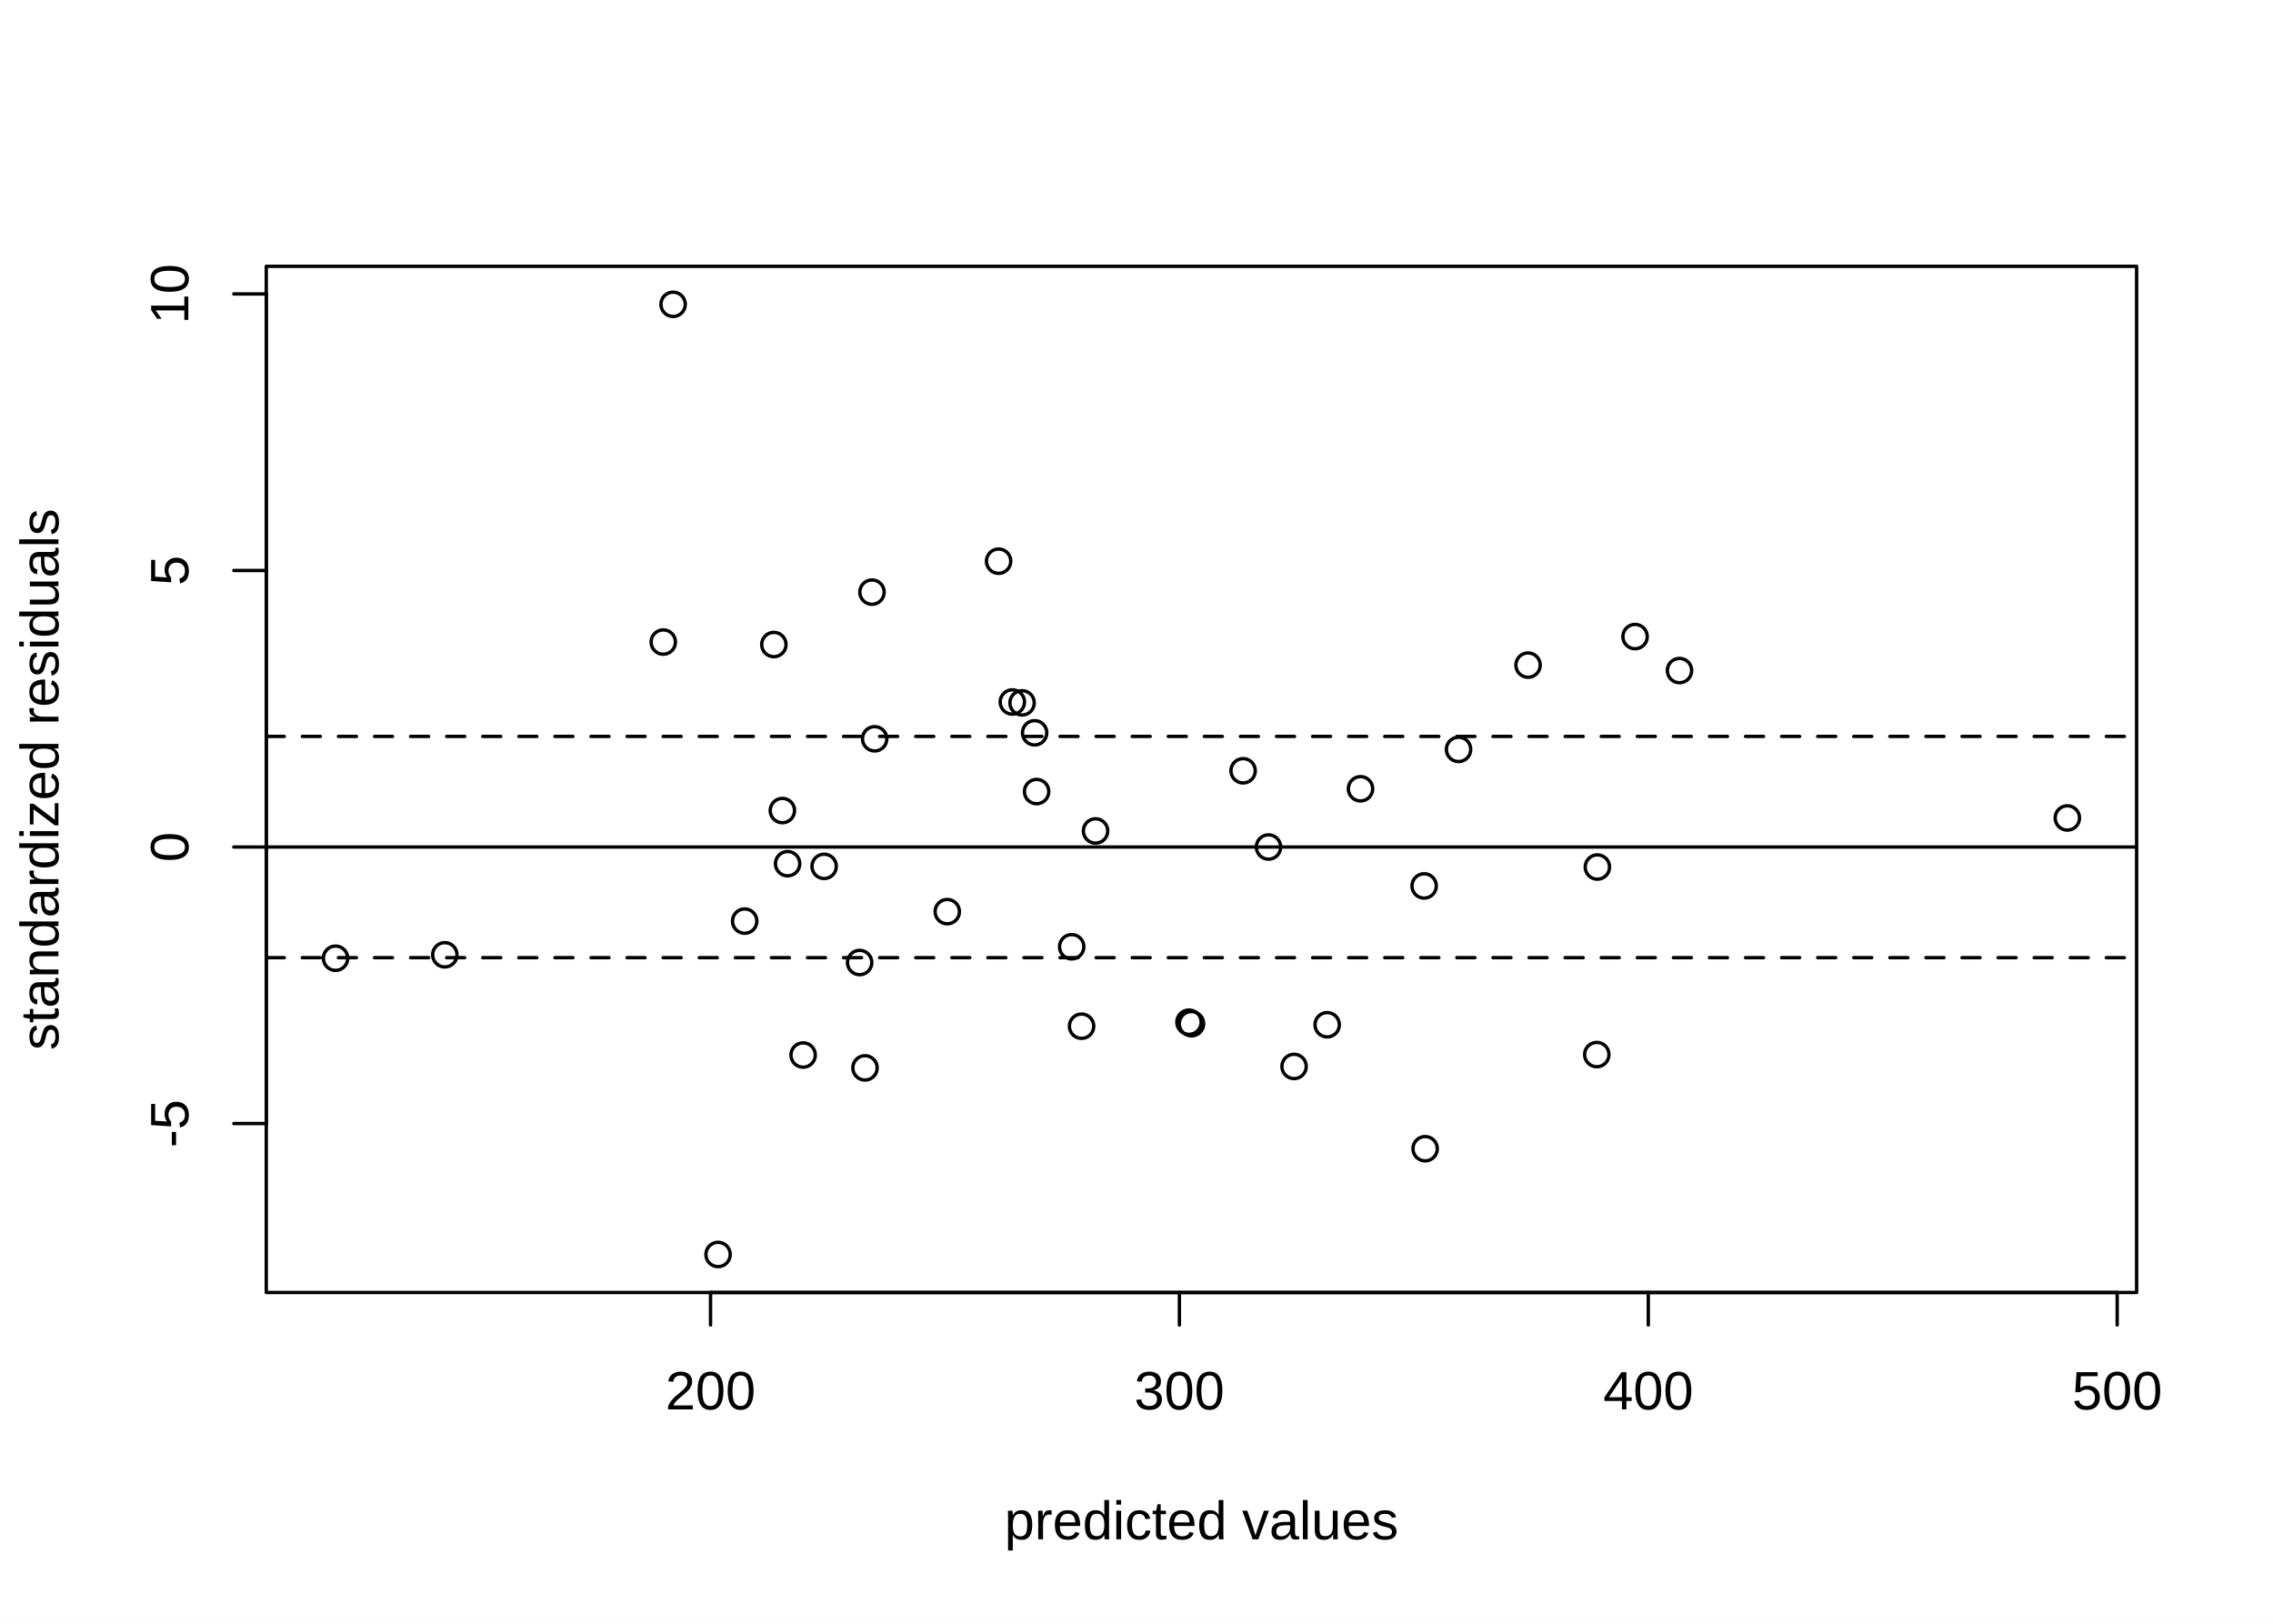
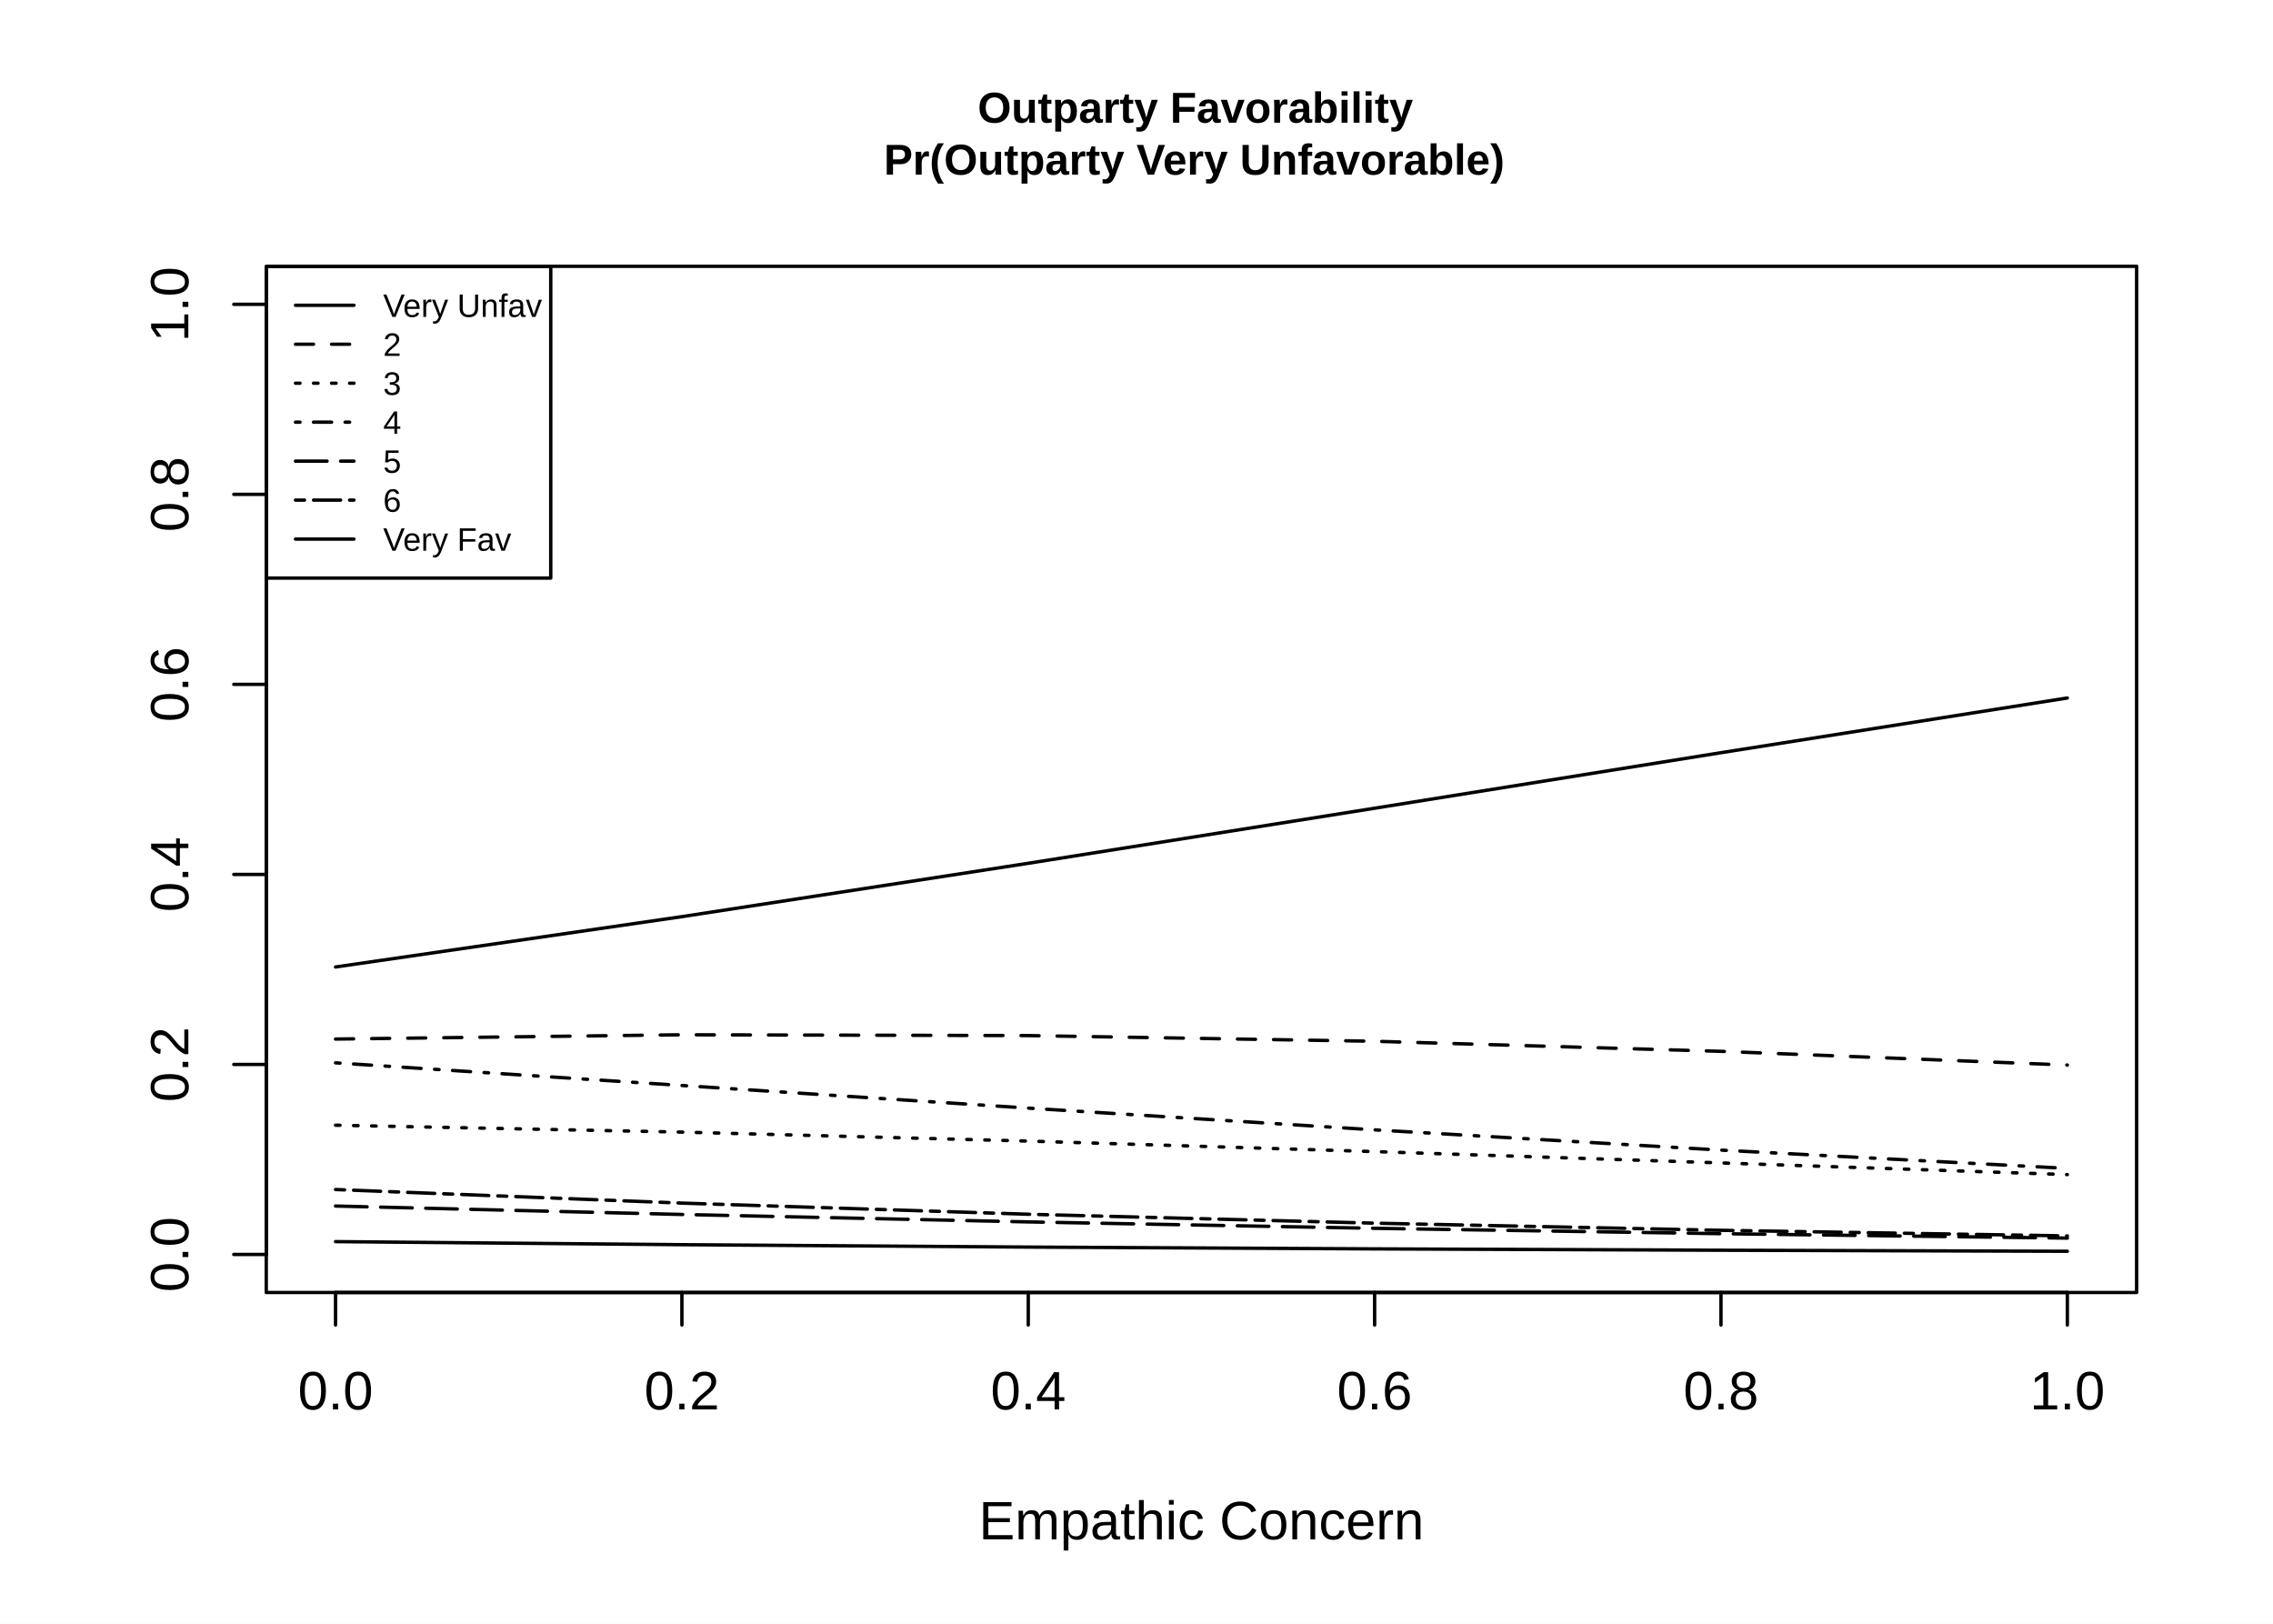
<svg xmlns="http://www.w3.org/2000/svg" viewBox="0 0 504.00 360.00">
  <defs>
    <style type="text/css">
    line, polyline, polygon, path, rect, circle {
      fill: none;
      stroke: #000000;
      stroke-linecap: round;
      stroke-linejoin: round;
      stroke-miterlimit: 10.00;
    }
  </style>
  </defs>
  <rect width="100%" height="100%" style="stroke: none; fill: #FFFFFF;" />
  <defs>
    <clipPath id="cpNTkuMDR8NDczLjc2fDI4Ni41Nnw1OS4wNA==">
      <rect x="59.04" y="59.04" width="414.72" height="227.52" />
    </clipPath>
  </defs>
-   <circle cx="191.80" cy="236.76" r="2.70" style="stroke-width: 0.75;" clip-path="url(#cpNTkuMDR8NDczLjc2fDI4Ni41Nnw1OS4wNA==)" />
-   <circle cx="178.08" cy="233.91" r="2.70" style="stroke-width: 0.75;" clip-path="url(#cpNTkuMDR8NDczLjc2fDI4Ni41Nnw1OS4wNA==)" />
-   <circle cx="165.12" cy="204.22" r="2.70" style="stroke-width: 0.75;" clip-path="url(#cpNTkuMDR8NDczLjc2fDI4Ni41Nnw1OS4wNA==)" />
-   <circle cx="149.25" cy="67.47" r="2.70" style="stroke-width: 0.75;" clip-path="url(#cpNTkuMDR8NDczLjc2fDI4Ni41Nnw1OS4wNA==)" />
-   <circle cx="159.22" cy="278.13" r="2.70" style="stroke-width: 0.75;" clip-path="url(#cpNTkuMDR8NDczLjc2fDI4Ni41Nnw1OS4wNA==)" />
-   <circle cx="147.07" cy="142.35" r="2.70" style="stroke-width: 0.75;" clip-path="url(#cpNTkuMDR8NDczLjc2fDI4Ni41Nnw1OS4wNA==)" />
-   <circle cx="237.63" cy="209.91" r="2.70" style="stroke-width: 0.75;" clip-path="url(#cpNTkuMDR8NDczLjc2fDI4Ni41Nnw1OS4wNA==)" />
-   <circle cx="221.42" cy="124.42" r="2.70" style="stroke-width: 0.75;" clip-path="url(#cpNTkuMDR8NDczLjc2fDI4Ni41Nnw1OS4wNA==)" />
-   <circle cx="354.06" cy="233.81" r="2.70" style="stroke-width: 0.75;" clip-path="url(#cpNTkuMDR8NDczLjc2fDI4Ni41Nnw1OS4wNA==)" />
-   <circle cx="338.82" cy="147.46" r="2.70" style="stroke-width: 0.75;" clip-path="url(#cpNTkuMDR8NDczLjc2fDI4Ni41Nnw1OS4wNA==)" />
-   <circle cx="315.78" cy="196.42" r="2.70" style="stroke-width: 0.75;" clip-path="url(#cpNTkuMDR8NDczLjc2fDI4Ni41Nnw1OS4wNA==)" />
-   <circle cx="301.67" cy="174.88" r="2.70" style="stroke-width: 0.75;" clip-path="url(#cpNTkuMDR8NDczLjc2fDI4Ni41Nnw1OS4wNA==)" />
-   <circle cx="458.40" cy="181.35" r="2.70" style="stroke-width: 0.75;" clip-path="url(#cpNTkuMDR8NDczLjc2fDI4Ni41Nnw1OS4wNA==)" />
-   <circle cx="275.64" cy="170.89" r="2.70" style="stroke-width: 0.75;" clip-path="url(#cpNTkuMDR8NDczLjc2fDI4Ni41Nnw1OS4wNA==)" />
-   <circle cx="193.35" cy="131.28" r="2.70" style="stroke-width: 0.75;" clip-path="url(#cpNTkuMDR8NDczLjc2fDI4Ni41Nnw1OS4wNA==)" />
-   <circle cx="316.00" cy="254.68" r="2.70" style="stroke-width: 0.75;" clip-path="url(#cpNTkuMDR8NDczLjc2fDI4Ni41Nnw1OS4wNA==)" />
-   <circle cx="173.48" cy="179.71" r="2.70" style="stroke-width: 0.75;" clip-path="url(#cpNTkuMDR8NDczLjc2fDI4Ni41Nnw1OS4wNA==)" />
-   <circle cx="182.74" cy="192.08" r="2.70" style="stroke-width: 0.75;" clip-path="url(#cpNTkuMDR8NDczLjc2fDI4Ni41Nnw1OS4wNA==)" />
-   <circle cx="174.64" cy="191.49" r="2.70" style="stroke-width: 0.75;" clip-path="url(#cpNTkuMDR8NDczLjc2fDI4Ni41Nnw1OS4wNA==)" />
-   <circle cx="239.82" cy="227.52" r="2.70" style="stroke-width: 0.75;" clip-path="url(#cpNTkuMDR8NDczLjc2fDI4Ni41Nnw1OS4wNA==)" />
-   <circle cx="224.47" cy="155.64" r="2.70" style="stroke-width: 0.75;" clip-path="url(#cpNTkuMDR8NDczLjc2fDI4Ni41Nnw1OS4wNA==)" />
-   <circle cx="210.04" cy="202.12" r="2.70" style="stroke-width: 0.75;" clip-path="url(#cpNTkuMDR8NDczLjc2fDI4Ni41Nnw1OS4wNA==)" />
-   <circle cx="193.94" cy="163.80" r="2.70" style="stroke-width: 0.75;" clip-path="url(#cpNTkuMDR8NDczLjc2fDI4Ni41Nnw1OS4wNA==)" />
-   <circle cx="281.27" cy="187.79" r="2.70" style="stroke-width: 0.75;" clip-path="url(#cpNTkuMDR8NDczLjc2fDI4Ni41Nnw1OS4wNA==)" />
-   <circle cx="190.61" cy="213.40" r="2.70" style="stroke-width: 0.75;" clip-path="url(#cpNTkuMDR8NDczLjc2fDI4Ni41Nnw1OS4wNA==)" />
-   <circle cx="171.59" cy="142.90" r="2.70" style="stroke-width: 0.75;" clip-path="url(#cpNTkuMDR8NDczLjc2fDI4Ni41Nnw1OS4wNA==)" />
-   <circle cx="264.19" cy="226.97" r="2.70" style="stroke-width: 0.75;" clip-path="url(#cpNTkuMDR8NDczLjc2fDI4Ni41Nnw1OS4wNA==)" />
-   <circle cx="229.41" cy="162.47" r="2.70" style="stroke-width: 0.75;" clip-path="url(#cpNTkuMDR8NDczLjc2fDI4Ni41Nnw1OS4wNA==)" />
-   <circle cx="372.40" cy="148.67" r="2.70" style="stroke-width: 0.75;" clip-path="url(#cpNTkuMDR8NDczLjc2fDI4Ni41Nnw1OS4wNA==)" />
-   <circle cx="362.55" cy="141.14" r="2.70" style="stroke-width: 0.75;" clip-path="url(#cpNTkuMDR8NDczLjc2fDI4Ni41Nnw1OS4wNA==)" />
-   <circle cx="323.41" cy="166.15" r="2.70" style="stroke-width: 0.75;" clip-path="url(#cpNTkuMDR8NDczLjc2fDI4Ni41Nnw1OS4wNA==)" />
-   <circle cx="294.28" cy="227.20" r="2.70" style="stroke-width: 0.75;" clip-path="url(#cpNTkuMDR8NDczLjc2fDI4Ni41Nnw1OS4wNA==)" />
-   <circle cx="286.94" cy="236.44" r="2.70" style="stroke-width: 0.75;" clip-path="url(#cpNTkuMDR8NDczLjc2fDI4Ni41Nnw1OS4wNA==)" />
-   <circle cx="263.64" cy="226.63" r="2.70" style="stroke-width: 0.75;" clip-path="url(#cpNTkuMDR8NDczLjc2fDI4Ni41Nnw1OS4wNA==)" />
-   <circle cx="242.92" cy="184.23" r="2.70" style="stroke-width: 0.75;" clip-path="url(#cpNTkuMDR8NDczLjc2fDI4Ni41Nnw1OS4wNA==)" />
-   <circle cx="226.63" cy="155.83" r="2.70" style="stroke-width: 0.75;" clip-path="url(#cpNTkuMDR8NDczLjc2fDI4Ni41Nnw1OS4wNA==)" />
-   <circle cx="354.19" cy="192.23" r="2.70" style="stroke-width: 0.75;" clip-path="url(#cpNTkuMDR8NDczLjc2fDI4Ni41Nnw1OS4wNA==)" />
-   <circle cx="229.85" cy="175.50" r="2.70" style="stroke-width: 0.75;" clip-path="url(#cpNTkuMDR8NDczLjc2fDI4Ni41Nnw1OS4wNA==)" />
-   <circle cx="98.63" cy="211.69" r="2.70" style="stroke-width: 0.75;" clip-path="url(#cpNTkuMDR8NDczLjc2fDI4Ni41Nnw1OS4wNA==)" />
-   <circle cx="74.40" cy="212.45" r="2.70" style="stroke-width: 0.75;" clip-path="url(#cpNTkuMDR8NDczLjc2fDI4Ni41Nnw1OS4wNA==)" />
+   <polyline points="74.40,214.39 151.20,203.23 228.00,191.40 304.80,179.19 381.60,166.88 458.40,154.75 " style="stroke-width: 0.75;" clip-path="url(#cpNTkuMDR8NDczLjc2fDI4Ni41Nnw1OS4wNA==)" />
  <defs>
    <clipPath id="cpMC4wMHw1MDQuMDB8MzYwLjAwfDAuMDA=">
      <rect x="0.00" y="0.00" width="504.00" height="360.00" />
    </clipPath>
  </defs>
-   <line x1="157.55" y1="286.56" x2="469.45" y2="286.56" style="stroke-width: 0.75;" clip-path="url(#cpMC4wMHw1MDQuMDB8MzYwLjAwfDAuMDA=)" />
-   <line x1="157.55" y1="286.56" x2="157.55" y2="293.76" style="stroke-width: 0.75;" clip-path="url(#cpMC4wMHw1MDQuMDB8MzYwLjAwfDAuMDA=)" />
-   <line x1="261.51" y1="286.56" x2="261.51" y2="293.76" style="stroke-width: 0.75;" clip-path="url(#cpMC4wMHw1MDQuMDB8MzYwLjAwfDAuMDA=)" />
-   <line x1="365.48" y1="286.56" x2="365.48" y2="293.76" style="stroke-width: 0.75;" clip-path="url(#cpMC4wMHw1MDQuMDB8MzYwLjAwfDAuMDA=)" />
-   <line x1="469.45" y1="286.56" x2="469.45" y2="293.76" style="stroke-width: 0.75;" clip-path="url(#cpMC4wMHw1MDQuMDB8MzYwLjAwfDAuMDA=)" />
+   <line x1="74.40" y1="286.56" x2="458.40" y2="286.56" style="stroke-width: 0.75;" clip-path="url(#cpMC4wMHw1MDQuMDB8MzYwLjAwfDAuMDA=)" />
+   <line x1="74.40" y1="286.56" x2="74.40" y2="293.76" style="stroke-width: 0.75;" clip-path="url(#cpMC4wMHw1MDQuMDB8MzYwLjAwfDAuMDA=)" />
+   <line x1="151.20" y1="286.56" x2="151.20" y2="293.76" style="stroke-width: 0.75;" clip-path="url(#cpMC4wMHw1MDQuMDB8MzYwLjAwfDAuMDA=)" />
+   <line x1="228.00" y1="286.56" x2="228.00" y2="293.76" style="stroke-width: 0.75;" clip-path="url(#cpMC4wMHw1MDQuMDB8MzYwLjAwfDAuMDA=)" />
+   <line x1="304.80" y1="286.56" x2="304.80" y2="293.76" style="stroke-width: 0.75;" clip-path="url(#cpMC4wMHw1MDQuMDB8MzYwLjAwfDAuMDA=)" />
+   <line x1="381.60" y1="286.56" x2="381.60" y2="293.76" style="stroke-width: 0.75;" clip-path="url(#cpMC4wMHw1MDQuMDB8MzYwLjAwfDAuMDA=)" />
+   <line x1="458.40" y1="286.56" x2="458.40" y2="293.76" style="stroke-width: 0.75;" clip-path="url(#cpMC4wMHw1MDQuMDB8MzYwLjAwfDAuMDA=)" />
  <g clip-path="url(#cpMC4wMHw1MDQuMDB8MzYwLjAwfDAuMDA=)">
-     <text x="147.54" y="312.48" style="font-size: 12.00px; font-family: Arial;" textLength="20.02px" lengthAdjust="spacingAndGlyphs">200</text>
+     <text x="66.06" y="312.48" style="font-size: 12.00px; font-family: Arial;" textLength="16.68px" lengthAdjust="spacingAndGlyphs">0.0</text>
  </g>
  <g clip-path="url(#cpMC4wMHw1MDQuMDB8MzYwLjAwfDAuMDA=)">
-     <text x="251.50" y="312.48" style="font-size: 12.00px; font-family: Arial;" textLength="20.02px" lengthAdjust="spacingAndGlyphs">300</text>
+     <text x="142.86" y="312.48" style="font-size: 12.00px; font-family: Arial;" textLength="16.68px" lengthAdjust="spacingAndGlyphs">0.2</text>
  </g>
  <g clip-path="url(#cpMC4wMHw1MDQuMDB8MzYwLjAwfDAuMDA=)">
-     <text x="355.47" y="312.48" style="font-size: 12.00px; font-family: Arial;" textLength="20.02px" lengthAdjust="spacingAndGlyphs">400</text>
+     <text x="219.66" y="312.48" style="font-size: 12.00px; font-family: Arial;" textLength="16.68px" lengthAdjust="spacingAndGlyphs">0.4</text>
  </g>
  <g clip-path="url(#cpMC4wMHw1MDQuMDB8MzYwLjAwfDAuMDA=)">
-     <text x="459.44" y="312.48" style="font-size: 12.00px; font-family: Arial;" textLength="20.02px" lengthAdjust="spacingAndGlyphs">500</text>
-   </g>
-   <line x1="59.04" y1="249.10" x2="59.04" y2="65.17" style="stroke-width: 0.75;" clip-path="url(#cpMC4wMHw1MDQuMDB8MzYwLjAwfDAuMDA=)" />
-   <line x1="59.04" y1="249.10" x2="51.84" y2="249.10" style="stroke-width: 0.75;" clip-path="url(#cpMC4wMHw1MDQuMDB8MzYwLjAwfDAuMDA=)" />
-   <line x1="59.04" y1="187.79" x2="51.84" y2="187.79" style="stroke-width: 0.75;" clip-path="url(#cpMC4wMHw1MDQuMDB8MzYwLjAwfDAuMDA=)" />
-   <line x1="59.04" y1="126.48" x2="51.84" y2="126.48" style="stroke-width: 0.75;" clip-path="url(#cpMC4wMHw1MDQuMDB8MzYwLjAwfDAuMDA=)" />
-   <line x1="59.04" y1="65.17" x2="51.84" y2="65.17" style="stroke-width: 0.75;" clip-path="url(#cpMC4wMHw1MDQuMDB8MzYwLjAwfDAuMDA=)" />
-   <g clip-path="url(#cpMC4wMHw1MDQuMDB8MzYwLjAwfDAuMDA=)">
-     <text transform="translate(41.76,254.44) rotate(-90)" style="font-size: 12.00px; font-family: Arial;" textLength="10.67px" lengthAdjust="spacingAndGlyphs">-5</text>
+     <text x="296.46" y="312.48" style="font-size: 12.00px; font-family: Arial;" textLength="16.68px" lengthAdjust="spacingAndGlyphs">0.6</text>
  </g>
  <g clip-path="url(#cpMC4wMHw1MDQuMDB8MzYwLjAwfDAuMDA=)">
-     <text transform="translate(41.76,191.13) rotate(-90)" style="font-size: 12.00px; font-family: Arial;" textLength="6.67px" lengthAdjust="spacingAndGlyphs">0</text>
+     <text x="373.26" y="312.48" style="font-size: 12.00px; font-family: Arial;" textLength="16.68px" lengthAdjust="spacingAndGlyphs">0.8</text>
  </g>
  <g clip-path="url(#cpMC4wMHw1MDQuMDB8MzYwLjAwfDAuMDA=)">
-     <text transform="translate(41.76,129.82) rotate(-90)" style="font-size: 12.00px; font-family: Arial;" textLength="6.67px" lengthAdjust="spacingAndGlyphs">5</text>
+     <text x="450.06" y="312.48" style="font-size: 12.00px; font-family: Arial;" textLength="16.68px" lengthAdjust="spacingAndGlyphs">1.0</text>
+   </g>
+   <line x1="59.04" y1="278.13" x2="59.04" y2="67.47" style="stroke-width: 0.75;" clip-path="url(#cpMC4wMHw1MDQuMDB8MzYwLjAwfDAuMDA=)" />
+   <line x1="59.04" y1="278.13" x2="51.84" y2="278.13" style="stroke-width: 0.75;" clip-path="url(#cpMC4wMHw1MDQuMDB8MzYwLjAwfDAuMDA=)" />
+   <line x1="59.04" y1="236.00" x2="51.84" y2="236.00" style="stroke-width: 0.75;" clip-path="url(#cpMC4wMHw1MDQuMDB8MzYwLjAwfDAuMDA=)" />
+   <line x1="59.04" y1="193.87" x2="51.84" y2="193.87" style="stroke-width: 0.75;" clip-path="url(#cpMC4wMHw1MDQuMDB8MzYwLjAwfDAuMDA=)" />
+   <line x1="59.04" y1="151.73" x2="51.84" y2="151.73" style="stroke-width: 0.75;" clip-path="url(#cpMC4wMHw1MDQuMDB8MzYwLjAwfDAuMDA=)" />
+   <line x1="59.04" y1="109.60" x2="51.84" y2="109.60" style="stroke-width: 0.75;" clip-path="url(#cpMC4wMHw1MDQuMDB8MzYwLjAwfDAuMDA=)" />
+   <line x1="59.04" y1="67.47" x2="51.84" y2="67.47" style="stroke-width: 0.75;" clip-path="url(#cpMC4wMHw1MDQuMDB8MzYwLjAwfDAuMDA=)" />
+   <g clip-path="url(#cpMC4wMHw1MDQuMDB8MzYwLjAwfDAuMDA=)">
+     <text transform="translate(41.76,286.47) rotate(-90)" style="font-size: 12.00px; font-family: Arial;" textLength="16.68px" lengthAdjust="spacingAndGlyphs">0.0</text>
  </g>
  <g clip-path="url(#cpMC4wMHw1MDQuMDB8MzYwLjAwfDAuMDA=)">
-     <text transform="translate(41.76,71.84) rotate(-90)" style="font-size: 12.00px; font-family: Arial;" textLength="13.35px" lengthAdjust="spacingAndGlyphs">10</text>
+     <text transform="translate(41.76,244.34) rotate(-90)" style="font-size: 12.00px; font-family: Arial;" textLength="16.68px" lengthAdjust="spacingAndGlyphs">0.2</text>
+   </g>
+   <g clip-path="url(#cpMC4wMHw1MDQuMDB8MzYwLjAwfDAuMDA=)">
+     <text transform="translate(41.76,202.21) rotate(-90)" style="font-size: 12.00px; font-family: Arial;" textLength="16.68px" lengthAdjust="spacingAndGlyphs">0.4</text>
+   </g>
+   <g clip-path="url(#cpMC4wMHw1MDQuMDB8MzYwLjAwfDAuMDA=)">
+     <text transform="translate(41.76,160.07) rotate(-90)" style="font-size: 12.00px; font-family: Arial;" textLength="16.68px" lengthAdjust="spacingAndGlyphs">0.6</text>
+   </g>
+   <g clip-path="url(#cpMC4wMHw1MDQuMDB8MzYwLjAwfDAuMDA=)">
+     <text transform="translate(41.76,117.94) rotate(-90)" style="font-size: 12.00px; font-family: Arial;" textLength="16.68px" lengthAdjust="spacingAndGlyphs">0.8</text>
+   </g>
+   <g clip-path="url(#cpMC4wMHw1MDQuMDB8MzYwLjAwfDAuMDA=)">
+     <text transform="translate(41.76,75.81) rotate(-90)" style="font-size: 12.00px; font-family: Arial;" textLength="16.68px" lengthAdjust="spacingAndGlyphs">1.0</text>
  </g>
  <polyline points="59.04,286.56 473.76,286.56 473.76,59.04 59.04,59.04 59.04,286.56 " style="stroke-width: 0.75;" clip-path="url(#cpMC4wMHw1MDQuMDB8MzYwLjAwfDAuMDA=)" />
  <g clip-path="url(#cpMC4wMHw1MDQuMDB8MzYwLjAwfDAuMDA=)">
-     <text x="222.71" y="341.28" style="font-size: 12.00px; font-family: Arial;" textLength="87.39px" lengthAdjust="spacingAndGlyphs">predicted values</text>
+     <text x="216.79" y="27.20" style="font-size: 9.60px; font-weight: bold; font-family: Arial;" textLength="99.22px" lengthAdjust="spacingAndGlyphs">Outparty Favorability </text>
  </g>
  <g clip-path="url(#cpMC4wMHw1MDQuMDB8MzYwLjAwfDAuMDA=)">
-     <text transform="translate(12.96,232.84) rotate(-90)" style="font-size: 12.00px; font-family: Arial;" textLength="120.07px" lengthAdjust="spacingAndGlyphs">standardized residuals</text>
+     <text x="195.98" y="38.72" style="font-size: 9.60px; font-weight: bold; font-family: Arial;" textLength="140.84px" lengthAdjust="spacingAndGlyphs"> Pr(Outparty Very Unfavorable)</text>
+   </g>
+   <g clip-path="url(#cpMC4wMHw1MDQuMDB8MzYwLjAwfDAuMDA=)">
+     <text x="217.04" y="341.28" style="font-size: 12.00px; font-family: Arial;" textLength="98.71px" lengthAdjust="spacingAndGlyphs">Empathic Concern</text>
  </g>
  <defs>
    <clipPath id="cpNTkuMDR8NDczLjc2fDI4Ni41Nnw1OS4wNA==">
      <rect x="59.04" y="59.04" width="414.72" height="227.52" />
    </clipPath>
  </defs>
-   <line x1="59.04" y1="212.32" x2="473.76" y2="212.32" style="stroke-width: 0.75; stroke-dasharray: 4.00,4.00;" clip-path="url(#cpNTkuMDR8NDczLjc2fDI4Ni41Nnw1OS4wNA==)" />
-   <line x1="59.04" y1="187.79" x2="473.76" y2="187.79" style="stroke-width: 0.75;" clip-path="url(#cpNTkuMDR8NDczLjc2fDI4Ni41Nnw1OS4wNA==)" />
-   <line x1="59.04" y1="163.27" x2="473.76" y2="163.27" style="stroke-width: 0.75; stroke-dasharray: 4.00,4.00;" clip-path="url(#cpNTkuMDR8NDczLjc2fDI4Ni41Nnw1OS4wNA==)" />
+   <polyline points="74.40,230.37 151.20,229.42 228.00,229.60 304.80,230.86 381.60,233.09 458.40,236.13 " style="stroke-width: 0.75; stroke-dasharray: 4.00,4.00;" clip-path="url(#cpNTkuMDR8NDczLjc2fDI4Ni41Nnw1OS4wNA==)" />
+   <polyline points="74.40,249.47 151.20,251.00 228.00,252.99 304.80,255.32 381.60,257.83 458.40,260.42 " style="stroke-width: 0.75; stroke-dasharray: 1.00,3.00;" clip-path="url(#cpNTkuMDR8NDczLjc2fDI4Ni41Nnw1OS4wNA==)" />
+   <polyline points="74.40,235.64 151.20,240.66 228.00,245.68 304.80,250.50 381.60,254.99 458.40,259.04 " style="stroke-width: 0.75; stroke-dasharray: 1.00,3.00,4.00,3.00;" clip-path="url(#cpNTkuMDR8NDczLjc2fDI4Ni41Nnw1OS4wNA==)" />
+   <polyline points="74.40,267.39 151.20,269.26 228.00,270.91 304.80,272.33 381.60,273.52 458.40,274.50 " style="stroke-width: 0.75; stroke-dasharray: 7.00,3.00;" clip-path="url(#cpNTkuMDR8NDczLjc2fDI4Ni41Nnw1OS4wNA==)" />
+   <polyline points="74.40,263.73 151.20,266.74 228.00,269.21 304.80,271.19 381.60,272.77 458.40,274.01 " style="stroke-width: 0.75; stroke-dasharray: 2.00,2.00,6.00,2.00;" clip-path="url(#cpNTkuMDR8NDczLjc2fDI4Ni41Nnw1OS4wNA==)" />
+   <polyline points="74.40,275.28 151.20,275.96 228.00,276.49 304.80,276.89 381.60,277.19 458.40,277.42 " style="stroke-width: 0.75;" clip-path="url(#cpNTkuMDR8NDczLjc2fDI4Ni41Nnw1OS4wNA==)" />
+   <rect x="59.04" y="59.04" width="63.08" height="69.12" style="stroke-width: 0.75;" clip-path="url(#cpNTkuMDR8NDczLjc2fDI4Ni41Nnw1OS4wNA==)" />
+   <line x1="65.52" y1="67.68" x2="78.48" y2="67.68" style="stroke-width: 0.75;" clip-path="url(#cpNTkuMDR8NDczLjc2fDI4Ni41Nnw1OS4wNA==)" />
+   <line x1="65.52" y1="76.32" x2="78.48" y2="76.32" style="stroke-width: 0.75; stroke-dasharray: 4.00,4.00;" clip-path="url(#cpNTkuMDR8NDczLjc2fDI4Ni41Nnw1OS4wNA==)" />
+   <line x1="65.52" y1="84.96" x2="78.48" y2="84.96" style="stroke-width: 0.75; stroke-dasharray: 1.00,3.00;" clip-path="url(#cpNTkuMDR8NDczLjc2fDI4Ni41Nnw1OS4wNA==)" />
+   <line x1="65.52" y1="93.60" x2="78.48" y2="93.60" style="stroke-width: 0.75; stroke-dasharray: 1.00,3.00,4.00,3.00;" clip-path="url(#cpNTkuMDR8NDczLjc2fDI4Ni41Nnw1OS4wNA==)" />
+   <line x1="65.52" y1="102.24" x2="78.48" y2="102.24" style="stroke-width: 0.75; stroke-dasharray: 7.00,3.00;" clip-path="url(#cpNTkuMDR8NDczLjc2fDI4Ni41Nnw1OS4wNA==)" />
+   <line x1="65.52" y1="110.88" x2="78.48" y2="110.88" style="stroke-width: 0.75; stroke-dasharray: 2.00,2.00,6.00,2.00;" clip-path="url(#cpNTkuMDR8NDczLjc2fDI4Ni41Nnw1OS4wNA==)" />
+   <line x1="65.52" y1="119.52" x2="78.48" y2="119.52" style="stroke-width: 0.75;" clip-path="url(#cpNTkuMDR8NDczLjc2fDI4Ni41Nnw1OS4wNA==)" />
+   <g clip-path="url(#cpNTkuMDR8NDczLjc2fDI4Ni41Nnw1OS4wNA==)">
+     <text x="84.96" y="70.26" style="font-size: 7.20px; font-family: Arial;" textLength="35.61px" lengthAdjust="spacingAndGlyphs">Very Unfav</text>
+   </g>
+   <g clip-path="url(#cpNTkuMDR8NDczLjc2fDI4Ni41Nnw1OS4wNA==)">
+     <text x="84.96" y="78.90" style="font-size: 7.20px; font-family: Arial;" textLength="4.00px" lengthAdjust="spacingAndGlyphs">2</text>
+   </g>
+   <g clip-path="url(#cpNTkuMDR8NDczLjc2fDI4Ni41Nnw1OS4wNA==)">
+     <text x="84.96" y="87.54" style="font-size: 7.20px; font-family: Arial;" textLength="4.00px" lengthAdjust="spacingAndGlyphs">3</text>
+   </g>
+   <g clip-path="url(#cpNTkuMDR8NDczLjc2fDI4Ni41Nnw1OS4wNA==)">
+     <text x="84.96" y="96.18" style="font-size: 7.20px; font-family: Arial;" textLength="4.00px" lengthAdjust="spacingAndGlyphs">4</text>
+   </g>
+   <g clip-path="url(#cpNTkuMDR8NDczLjc2fDI4Ni41Nnw1OS4wNA==)">
+     <text x="84.96" y="104.82" style="font-size: 7.20px; font-family: Arial;" textLength="4.00px" lengthAdjust="spacingAndGlyphs">5</text>
+   </g>
+   <g clip-path="url(#cpNTkuMDR8NDczLjc2fDI4Ni41Nnw1OS4wNA==)">
+     <text x="84.96" y="113.46" style="font-size: 7.20px; font-family: Arial;" textLength="4.00px" lengthAdjust="spacingAndGlyphs">6</text>
+   </g>
+   <g clip-path="url(#cpNTkuMDR8NDczLjc2fDI4Ni41Nnw1OS4wNA==)">
+     <text x="84.96" y="122.10" style="font-size: 7.20px; font-family: Arial;" textLength="28.81px" lengthAdjust="spacingAndGlyphs">Very Fav</text>
+   </g>
</svg>
